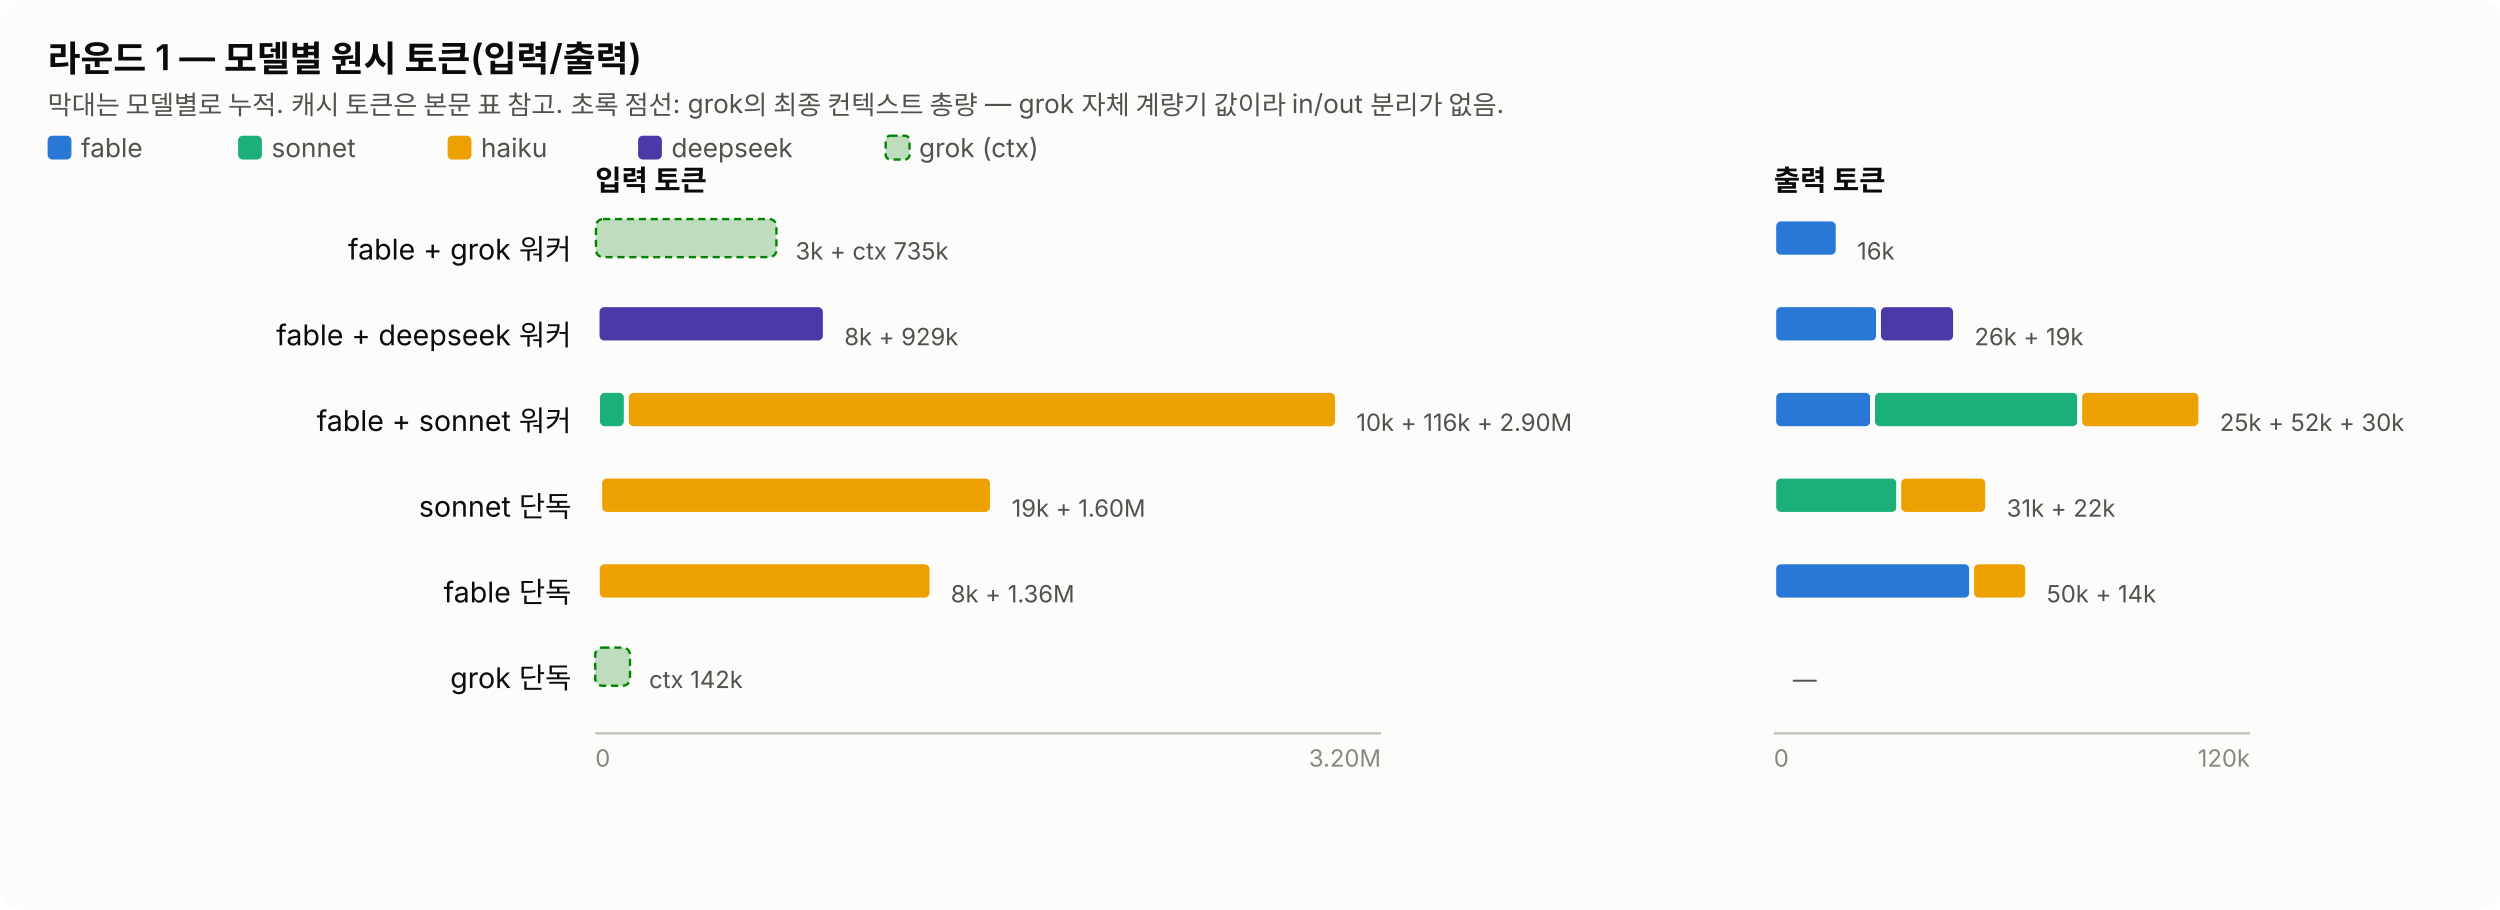
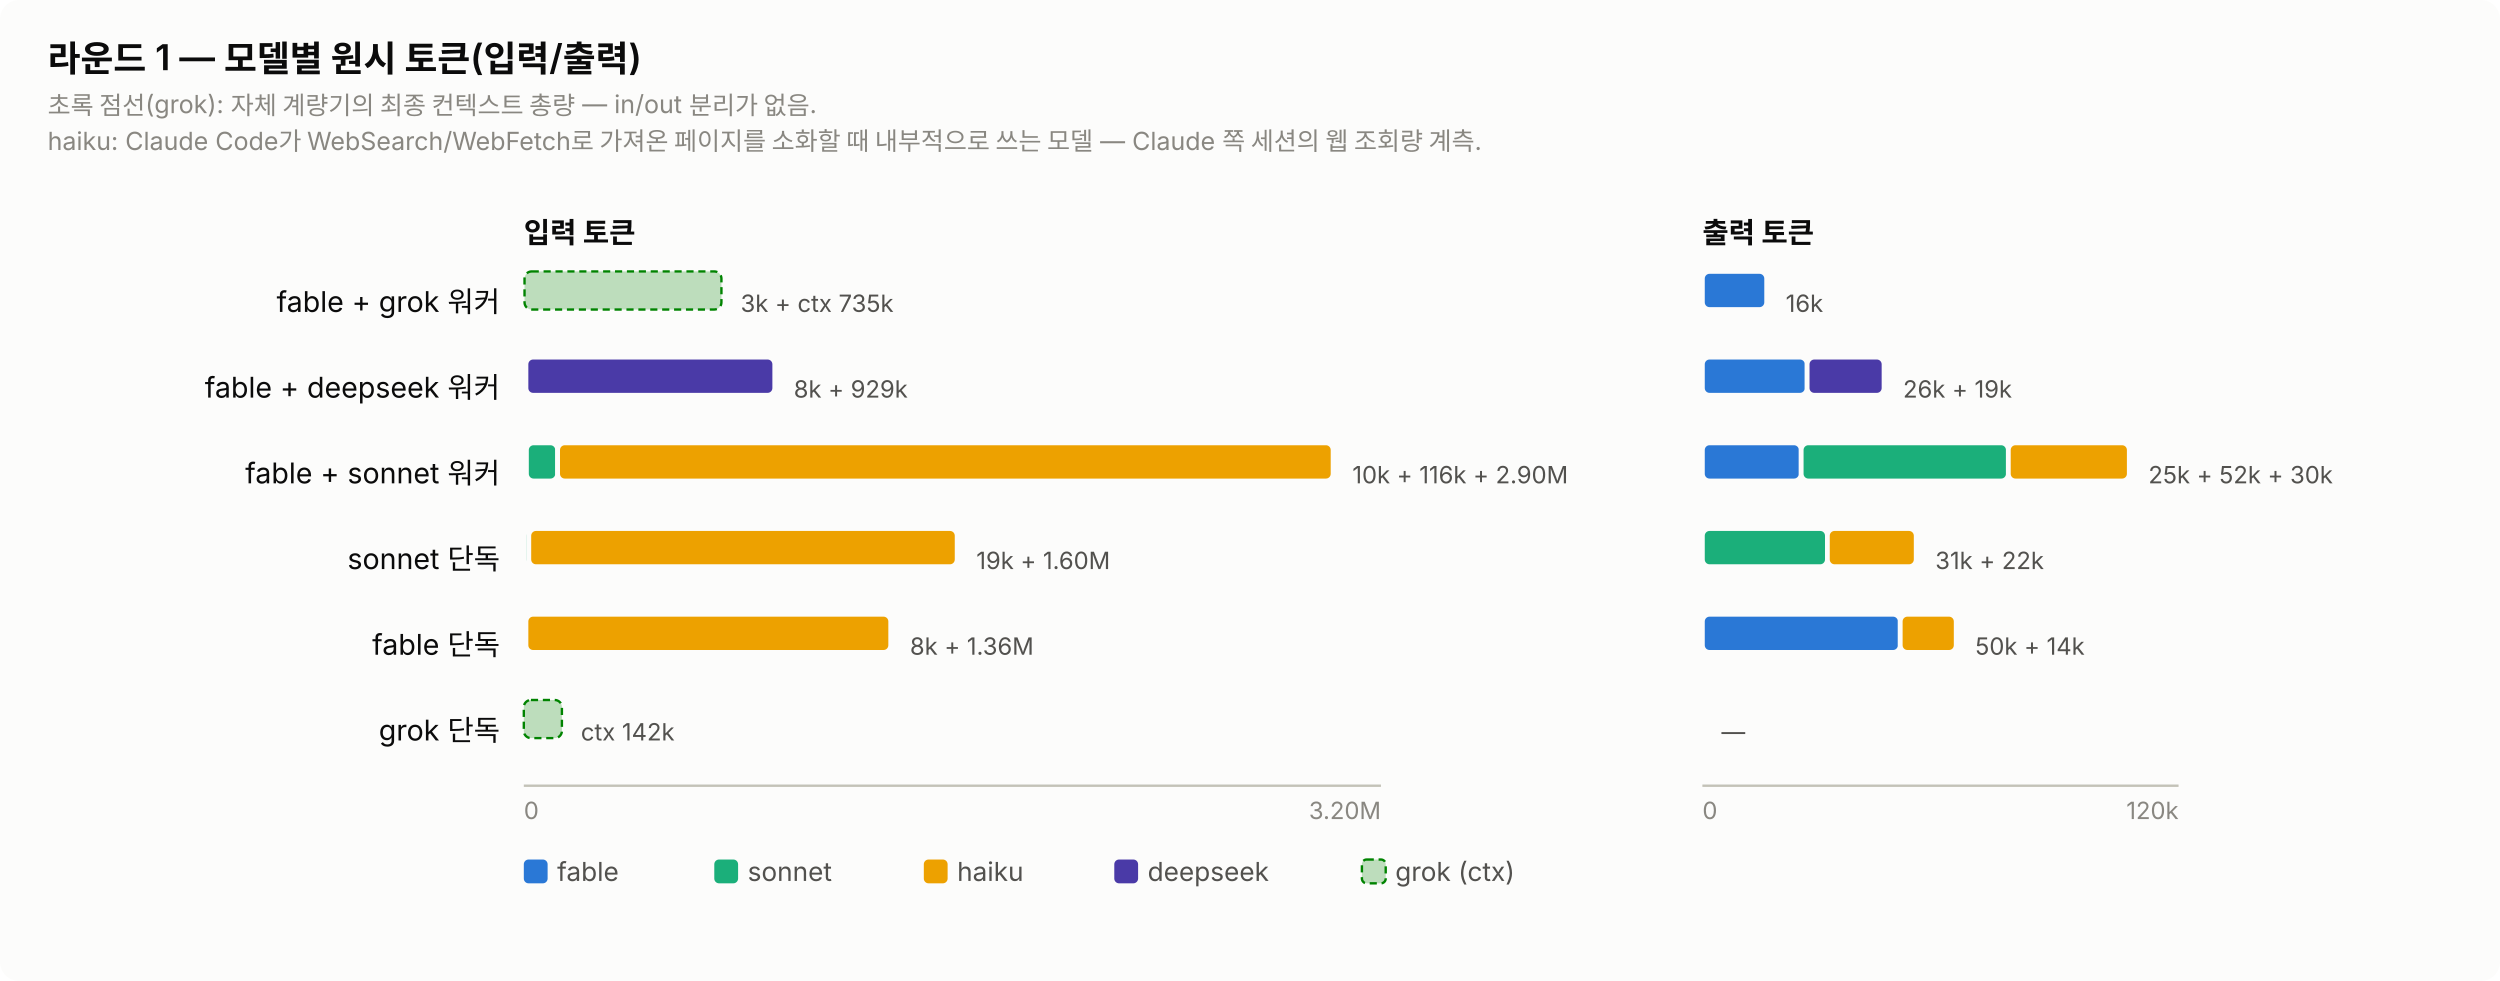
- <svg xmlns="http://www.w3.org/2000/svg" viewBox="0 0 1050 382" width="1050" height="382" role="img" aria-label="라운드 1 모델별 원시 토큰">
-   <rect width="1050" height="382" rx="8" fill="#fcfcfb" />
+ <svg xmlns="http://www.w3.org/2000/svg" viewBox="0 0 1050 412" width="1050" height="412" role="img" aria-label="라운드 1 모델별 원시 토큰">
+   <rect width="1050" height="412" rx="8" fill="#fcfcfb" />
  <text x="20" y="30" font-size="15" fill="#0b0b0b" text-anchor="start" font-weight="600" font-family="system-ui,-apple-system,Segoe UI,sans-serif">라운드 1 — 모델별 원시 토큰(입력/출력)</text>
-   <text x="20" y="48" font-size="11" fill="#52514e" text-anchor="start" font-weight="normal" font-family="system-ui,-apple-system,Segoe UI,sans-serif">막대는 모델별로 누적. 캐시 토큰은 본문 표 참고. 초록 점선: grok의 최종 컨텍스트 총량 — grok 자체 계량기 값이라 in/out 분리가 없음.</text>
-   <rect x="20" y="57" width="10" height="10" rx="2" fill="#2a78d6" />
-   <text x="34" y="66" font-size="11" fill="#52514e" text-anchor="start" font-weight="normal" font-family="system-ui,-apple-system,Segoe UI,sans-serif">fable</text>
-   <rect x="100" y="57" width="10" height="10" rx="2" fill="#1baf7a" />
-   <text x="114" y="66" font-size="11" fill="#52514e" text-anchor="start" font-weight="normal" font-family="system-ui,-apple-system,Segoe UI,sans-serif">sonnet</text>
-   <rect x="188" y="57" width="10" height="10" rx="2" fill="#eda100" />
-   <text x="202" y="66" font-size="11" fill="#52514e" text-anchor="start" font-weight="normal" font-family="system-ui,-apple-system,Segoe UI,sans-serif">haiku</text>
-   <rect x="268" y="57" width="10" height="10" rx="2" fill="#4a3aa7" />
-   <text x="282" y="66" font-size="11" fill="#52514e" text-anchor="start" font-weight="normal" font-family="system-ui,-apple-system,Segoe UI,sans-serif">deepseek</text>
-   <rect x="372" y="57" width="10" height="10" rx="2" fill="#008300" fill-opacity="0.25" stroke="#008300" stroke-dasharray="3,2" />
-   <text x="386" y="66" font-size="11" fill="#52514e" text-anchor="start" font-weight="normal" font-family="system-ui,-apple-system,Segoe UI,sans-serif">grok (ctx)</text>
-   <text x="250" y="80" font-size="12" fill="#0b0b0b" text-anchor="start" font-weight="600" font-family="system-ui,-apple-system,Segoe UI,sans-serif">입력 토큰</text>
-   <text x="240" y="109" font-size="12" fill="#0b0b0b" text-anchor="end" font-weight="normal" font-family="system-ui,-apple-system,Segoe UI,sans-serif">fable + grok 워커</text>
-   <rect x="250.3" y="92" width="75.8" height="16" rx="3" fill="#008300" fill-opacity="0.25" stroke="#008300" stroke-dasharray="3,2" />
-   <text x="334.115" y="109" font-size="10" fill="#52514e" text-anchor="start" font-weight="normal" font-family="system-ui,-apple-system,Segoe UI,sans-serif">3k + ctx 735k</text>
-   <text x="240" y="145" font-size="12" fill="#0b0b0b" text-anchor="end" font-weight="normal" font-family="system-ui,-apple-system,Segoe UI,sans-serif">fable + deepseek 워커</text>
-   <rect x="250.0" y="128" width="1.5" height="16" rx="3" fill="#2a78d6" stroke="#fcfcfb" stroke-width="2" />
-   <rect x="250.8" y="128" width="95.8" height="16" rx="3" fill="#4a3aa7" stroke="#fcfcfb" stroke-width="2" />
-   <text x="354.582" y="145" font-size="10" fill="#52514e" text-anchor="start" font-weight="normal" font-family="system-ui,-apple-system,Segoe UI,sans-serif">8k + 929k</text>
-   <text x="240" y="181" font-size="12" fill="#0b0b0b" text-anchor="end" font-weight="normal" font-family="system-ui,-apple-system,Segoe UI,sans-serif">fable + sonnet 워커</text>
-   <rect x="250.0" y="164" width="1.5" height="16" rx="3" fill="#2a78d6" stroke="#fcfcfb" stroke-width="2" />
-   <rect x="251.0" y="164" width="12.0" height="16" rx="3" fill="#1baf7a" stroke="#fcfcfb" stroke-width="2" />
-   <rect x="263.1" y="164" width="298.6" height="16" rx="3" fill="#eda100" stroke="#fcfcfb" stroke-width="2" />
-   <text x="569.645" y="181" font-size="10" fill="#52514e" text-anchor="start" font-weight="normal" font-family="system-ui,-apple-system,Segoe UI,sans-serif">10k + 116k + 2.90M</text>
-   <text x="240" y="217" font-size="12" fill="#0b0b0b" text-anchor="end" font-weight="normal" font-family="system-ui,-apple-system,Segoe UI,sans-serif">sonnet 단독</text>
-   <rect x="250.0" y="200" width="1.9" height="16" rx="3" fill="#1baf7a" stroke="#fcfcfb" stroke-width="2" />
-   <rect x="251.9" y="200" width="164.9" height="16" rx="3" fill="#eda100" stroke="#fcfcfb" stroke-width="2" />
-   <text x="424.867" y="217" font-size="10" fill="#52514e" text-anchor="start" font-weight="normal" font-family="system-ui,-apple-system,Segoe UI,sans-serif">19k + 1.60M</text>
-   <text x="240" y="253" font-size="12" fill="#0b0b0b" text-anchor="end" font-weight="normal" font-family="system-ui,-apple-system,Segoe UI,sans-serif">fable 단독</text>
-   <rect x="250.0" y="236" width="1.5" height="16" rx="3" fill="#2a78d6" stroke="#fcfcfb" stroke-width="2" />
-   <rect x="250.9" y="236" width="140.5" height="16" rx="3" fill="#eda100" stroke="#fcfcfb" stroke-width="2" />
-   <text x="399.313" y="253" font-size="10" fill="#52514e" text-anchor="start" font-weight="normal" font-family="system-ui,-apple-system,Segoe UI,sans-serif">8k + 1.36M</text>
-   <text x="240" y="289" font-size="12" fill="#0b0b0b" text-anchor="end" font-weight="normal" font-family="system-ui,-apple-system,Segoe UI,sans-serif">grok 단독</text>
-   <rect x="250.0" y="272" width="14.6" height="16" rx="3" fill="#008300" fill-opacity="0.25" stroke="#008300" stroke-dasharray="3,2" />
-   <text x="272.622" y="289" font-size="10" fill="#52514e" text-anchor="start" font-weight="normal" font-family="system-ui,-apple-system,Segoe UI,sans-serif">ctx 142k</text>
-   <line x1="250" y1="308" x2="580" y2="308" stroke="#c3c2b7" />
-   <text x="250" y="322" font-size="10" fill="#898781" text-anchor="start" font-weight="normal" font-family="system-ui,-apple-system,Segoe UI,sans-serif">0</text>
-   <text x="580" y="322" font-size="10" fill="#898781" text-anchor="end" font-weight="normal" font-family="system-ui,-apple-system,Segoe UI,sans-serif">3.20M</text>
-   <text x="745" y="80" font-size="12" fill="#0b0b0b" text-anchor="start" font-weight="600" font-family="system-ui,-apple-system,Segoe UI,sans-serif">출력 토큰</text>
-   <rect x="745.0" y="92" width="27.0" height="16" rx="3" fill="#2a78d6" stroke="#fcfcfb" stroke-width="2" />
-   <text x="779.973" y="109" font-size="10" fill="#52514e" text-anchor="start" font-weight="normal" font-family="system-ui,-apple-system,Segoe UI,sans-serif">16k</text>
-   <rect x="745.0" y="128" width="44.0" height="16" rx="3" fill="#2a78d6" stroke="#fcfcfb" stroke-width="2" />
-   <rect x="789.0" y="128" width="32.3" height="16" rx="3" fill="#4a3aa7" stroke="#fcfcfb" stroke-width="2" />
-   <text x="829.267" y="145" font-size="10" fill="#52514e" text-anchor="start" font-weight="normal" font-family="system-ui,-apple-system,Segoe UI,sans-serif">26k + 19k</text>
-   <rect x="745.0" y="164" width="41.5" height="16" rx="3" fill="#2a78d6" stroke="#fcfcfb" stroke-width="2" />
-   <rect x="786.5" y="164" width="87.0" height="16" rx="3" fill="#1baf7a" stroke="#fcfcfb" stroke-width="2" />
-   <rect x="873.5" y="164" width="50.8" height="16" rx="3" fill="#eda100" stroke="#fcfcfb" stroke-width="2" />
-   <text x="932.307" y="181" font-size="10" fill="#52514e" text-anchor="start" font-weight="normal" font-family="system-ui,-apple-system,Segoe UI,sans-serif">25k + 52k + 30k</text>
-   <rect x="745.0" y="200" width="52.5" height="16" rx="3" fill="#1baf7a" stroke="#fcfcfb" stroke-width="2" />
-   <rect x="797.5" y="200" width="37.3" height="16" rx="3" fill="#eda100" stroke="#fcfcfb" stroke-width="2" />
-   <text x="842.803" y="217" font-size="10" fill="#52514e" text-anchor="start" font-weight="normal" font-family="system-ui,-apple-system,Segoe UI,sans-serif">31k + 22k</text>
-   <rect x="745.0" y="236" width="83.1" height="16" rx="3" fill="#2a78d6" stroke="#fcfcfb" stroke-width="2" />
-   <rect x="828.1" y="236" width="23.5" height="16" rx="3" fill="#eda100" stroke="#fcfcfb" stroke-width="2" />
-   <text x="859.59" y="253" font-size="10" fill="#52514e" text-anchor="start" font-weight="normal" font-family="system-ui,-apple-system,Segoe UI,sans-serif">50k + 14k</text>
-   <text x="753.0" y="289" font-size="10" fill="#52514e" text-anchor="start" font-weight="normal" font-family="system-ui,-apple-system,Segoe UI,sans-serif">—</text>
-   <line x1="745" y1="308" x2="945" y2="308" stroke="#c3c2b7" />
-   <text x="745" y="322" font-size="10" fill="#898781" text-anchor="start" font-weight="normal" font-family="system-ui,-apple-system,Segoe UI,sans-serif">0</text>
-   <text x="945" y="322" font-size="10" fill="#898781" text-anchor="end" font-weight="normal" font-family="system-ui,-apple-system,Segoe UI,sans-serif">120k</text>
+   <text x="20" y="48" font-size="10.5" fill="#898781" text-anchor="start" font-weight="normal" font-family="system-ui,-apple-system,Segoe UI,sans-serif">초록 점선(grok): 자체 계량기의 최종 컨텍스트 총량 — in/out 분리가 없음.</text>
+   <text x="20" y="63" font-size="10.5" fill="#898781" text-anchor="start" font-weight="normal" font-family="system-ui,-apple-system,Segoe UI,sans-serif">haiku: Claude Code가 WebSearch/WebFetch로 가져온 페이지를 소화할 때 내부적으로 쓰는 모델 — Claude 쪽 세션의 웹 조회량 계측.</text>
+   <text x="220" y="102" font-size="12" fill="#0b0b0b" text-anchor="start" font-weight="600" font-family="system-ui,-apple-system,Segoe UI,sans-serif">입력 토큰</text>
+   <text x="210" y="131" font-size="12" fill="#0b0b0b" text-anchor="end" font-weight="normal" font-family="system-ui,-apple-system,Segoe UI,sans-serif">fable + grok 워커</text>
+   <rect x="220.3" y="114" width="82.7" height="16" rx="3" fill="#008300" fill-opacity="0.25" stroke="#008300" stroke-dasharray="3,2" />
+   <text x="311.034" y="131" font-size="10" fill="#52514e" text-anchor="start" font-weight="normal" font-family="system-ui,-apple-system,Segoe UI,sans-serif">3k + ctx 735k</text>
+   <text x="210" y="167" font-size="12" fill="#0b0b0b" text-anchor="end" font-weight="normal" font-family="system-ui,-apple-system,Segoe UI,sans-serif">fable + deepseek 워커</text>
+   <rect x="220.0" y="150" width="1.5" height="16" rx="3" fill="#2a78d6" stroke="#fcfcfb" stroke-width="2" />
+   <rect x="220.9" y="150" width="104.5" height="16" rx="3" fill="#4a3aa7" stroke="#fcfcfb" stroke-width="2" />
+   <text x="333.363" y="167" font-size="10" fill="#52514e" text-anchor="start" font-weight="normal" font-family="system-ui,-apple-system,Segoe UI,sans-serif">8k + 929k</text>
+   <text x="210" y="203" font-size="12" fill="#0b0b0b" text-anchor="end" font-weight="normal" font-family="system-ui,-apple-system,Segoe UI,sans-serif">fable + sonnet 워커</text>
+   <rect x="220.0" y="186" width="1.5" height="16" rx="3" fill="#2a78d6" stroke="#fcfcfb" stroke-width="2" />
+   <rect x="221.1" y="186" width="13.1" height="16" rx="3" fill="#1baf7a" stroke="#fcfcfb" stroke-width="2" />
+   <rect x="234.2" y="186" width="325.7" height="16" rx="3" fill="#eda100" stroke="#fcfcfb" stroke-width="2" />
+   <text x="567.976" y="203" font-size="10" fill="#52514e" text-anchor="start" font-weight="normal" font-family="system-ui,-apple-system,Segoe UI,sans-serif">10k + 116k + 2.90M</text>
+   <text x="210" y="239" font-size="12" fill="#0b0b0b" text-anchor="end" font-weight="normal" font-family="system-ui,-apple-system,Segoe UI,sans-serif">sonnet 단독</text>
+   <rect x="220.0" y="222" width="2.1" height="16" rx="3" fill="#1baf7a" stroke="#fcfcfb" stroke-width="2" />
+   <rect x="222.1" y="222" width="179.9" height="16" rx="3" fill="#eda100" stroke="#fcfcfb" stroke-width="2" />
+   <text x="410.037" y="239" font-size="10" fill="#52514e" text-anchor="start" font-weight="normal" font-family="system-ui,-apple-system,Segoe UI,sans-serif">19k + 1.60M</text>
+   <text x="210" y="275" font-size="12" fill="#0b0b0b" text-anchor="end" font-weight="normal" font-family="system-ui,-apple-system,Segoe UI,sans-serif">fable 단독</text>
+   <rect x="220.0" y="258" width="1.5" height="16" rx="3" fill="#2a78d6" stroke="#fcfcfb" stroke-width="2" />
+   <rect x="220.9" y="258" width="153.2" height="16" rx="3" fill="#eda100" stroke="#fcfcfb" stroke-width="2" />
+   <text x="382.16" y="275" font-size="10" fill="#52514e" text-anchor="start" font-weight="normal" font-family="system-ui,-apple-system,Segoe UI,sans-serif">8k + 1.36M</text>
+   <text x="210" y="311" font-size="12" fill="#0b0b0b" text-anchor="end" font-weight="normal" font-family="system-ui,-apple-system,Segoe UI,sans-serif">grok 단독</text>
+   <rect x="220.0" y="294" width="16.0" height="16" rx="3" fill="#008300" fill-opacity="0.25" stroke="#008300" stroke-dasharray="3,2" />
+   <text x="243.951" y="311" font-size="10" fill="#52514e" text-anchor="start" font-weight="normal" font-family="system-ui,-apple-system,Segoe UI,sans-serif">ctx 142k</text>
+   <line x1="220" y1="330" x2="580" y2="330" stroke="#c3c2b7" />
+   <text x="220" y="344" font-size="10" fill="#898781" text-anchor="start" font-weight="normal" font-family="system-ui,-apple-system,Segoe UI,sans-serif">0</text>
+   <text x="580" y="344" font-size="10" fill="#898781" text-anchor="end" font-weight="normal" font-family="system-ui,-apple-system,Segoe UI,sans-serif">3.20M</text>
+   <text x="715" y="102" font-size="12" fill="#0b0b0b" text-anchor="start" font-weight="600" font-family="system-ui,-apple-system,Segoe UI,sans-serif">출력 토큰</text>
+   <rect x="715.0" y="114" width="27.0" height="16" rx="3" fill="#2a78d6" stroke="#fcfcfb" stroke-width="2" />
+   <text x="749.973" y="131" font-size="10" fill="#52514e" text-anchor="start" font-weight="normal" font-family="system-ui,-apple-system,Segoe UI,sans-serif">16k</text>
+   <rect x="715.0" y="150" width="44.0" height="16" rx="3" fill="#2a78d6" stroke="#fcfcfb" stroke-width="2" />
+   <rect x="759.0" y="150" width="32.3" height="16" rx="3" fill="#4a3aa7" stroke="#fcfcfb" stroke-width="2" />
+   <text x="799.267" y="167" font-size="10" fill="#52514e" text-anchor="start" font-weight="normal" font-family="system-ui,-apple-system,Segoe UI,sans-serif">26k + 19k</text>
+   <rect x="715.0" y="186" width="41.5" height="16" rx="3" fill="#2a78d6" stroke="#fcfcfb" stroke-width="2" />
+   <rect x="756.5" y="186" width="87.0" height="16" rx="3" fill="#1baf7a" stroke="#fcfcfb" stroke-width="2" />
+   <rect x="843.5" y="186" width="50.8" height="16" rx="3" fill="#eda100" stroke="#fcfcfb" stroke-width="2" />
+   <text x="902.307" y="203" font-size="10" fill="#52514e" text-anchor="start" font-weight="normal" font-family="system-ui,-apple-system,Segoe UI,sans-serif">25k + 52k + 30k</text>
+   <rect x="715.0" y="222" width="52.5" height="16" rx="3" fill="#1baf7a" stroke="#fcfcfb" stroke-width="2" />
+   <rect x="767.5" y="222" width="37.3" height="16" rx="3" fill="#eda100" stroke="#fcfcfb" stroke-width="2" />
+   <text x="812.803" y="239" font-size="10" fill="#52514e" text-anchor="start" font-weight="normal" font-family="system-ui,-apple-system,Segoe UI,sans-serif">31k + 22k</text>
+   <rect x="715.0" y="258" width="83.1" height="16" rx="3" fill="#2a78d6" stroke="#fcfcfb" stroke-width="2" />
+   <rect x="798.1" y="258" width="23.5" height="16" rx="3" fill="#eda100" stroke="#fcfcfb" stroke-width="2" />
+   <text x="829.59" y="275" font-size="10" fill="#52514e" text-anchor="start" font-weight="normal" font-family="system-ui,-apple-system,Segoe UI,sans-serif">50k + 14k</text>
+   <text x="723.0" y="311" font-size="10" fill="#52514e" text-anchor="start" font-weight="normal" font-family="system-ui,-apple-system,Segoe UI,sans-serif">—</text>
+   <line x1="715" y1="330" x2="915" y2="330" stroke="#c3c2b7" />
+   <text x="715" y="344" font-size="10" fill="#898781" text-anchor="start" font-weight="normal" font-family="system-ui,-apple-system,Segoe UI,sans-serif">0</text>
+   <text x="915" y="344" font-size="10" fill="#898781" text-anchor="end" font-weight="normal" font-family="system-ui,-apple-system,Segoe UI,sans-serif">120k</text>
+   <rect x="220" y="361" width="10" height="10" rx="2" fill="#2a78d6" />
+   <text x="234" y="370" font-size="11" fill="#52514e" text-anchor="start" font-weight="normal" font-family="system-ui,-apple-system,Segoe UI,sans-serif">fable</text>
+   <rect x="300" y="361" width="10" height="10" rx="2" fill="#1baf7a" />
+   <text x="314" y="370" font-size="11" fill="#52514e" text-anchor="start" font-weight="normal" font-family="system-ui,-apple-system,Segoe UI,sans-serif">sonnet</text>
+   <rect x="388" y="361" width="10" height="10" rx="2" fill="#eda100" />
+   <text x="402" y="370" font-size="11" fill="#52514e" text-anchor="start" font-weight="normal" font-family="system-ui,-apple-system,Segoe UI,sans-serif">haiku</text>
+   <rect x="468" y="361" width="10" height="10" rx="2" fill="#4a3aa7" />
+   <text x="482" y="370" font-size="11" fill="#52514e" text-anchor="start" font-weight="normal" font-family="system-ui,-apple-system,Segoe UI,sans-serif">deepseek</text>
+   <rect x="572" y="361" width="10" height="10" rx="2" fill="#008300" fill-opacity="0.25" stroke="#008300" stroke-dasharray="3,2" />
+   <text x="586" y="370" font-size="11" fill="#52514e" text-anchor="start" font-weight="normal" font-family="system-ui,-apple-system,Segoe UI,sans-serif">grok (ctx)</text>
</svg>
